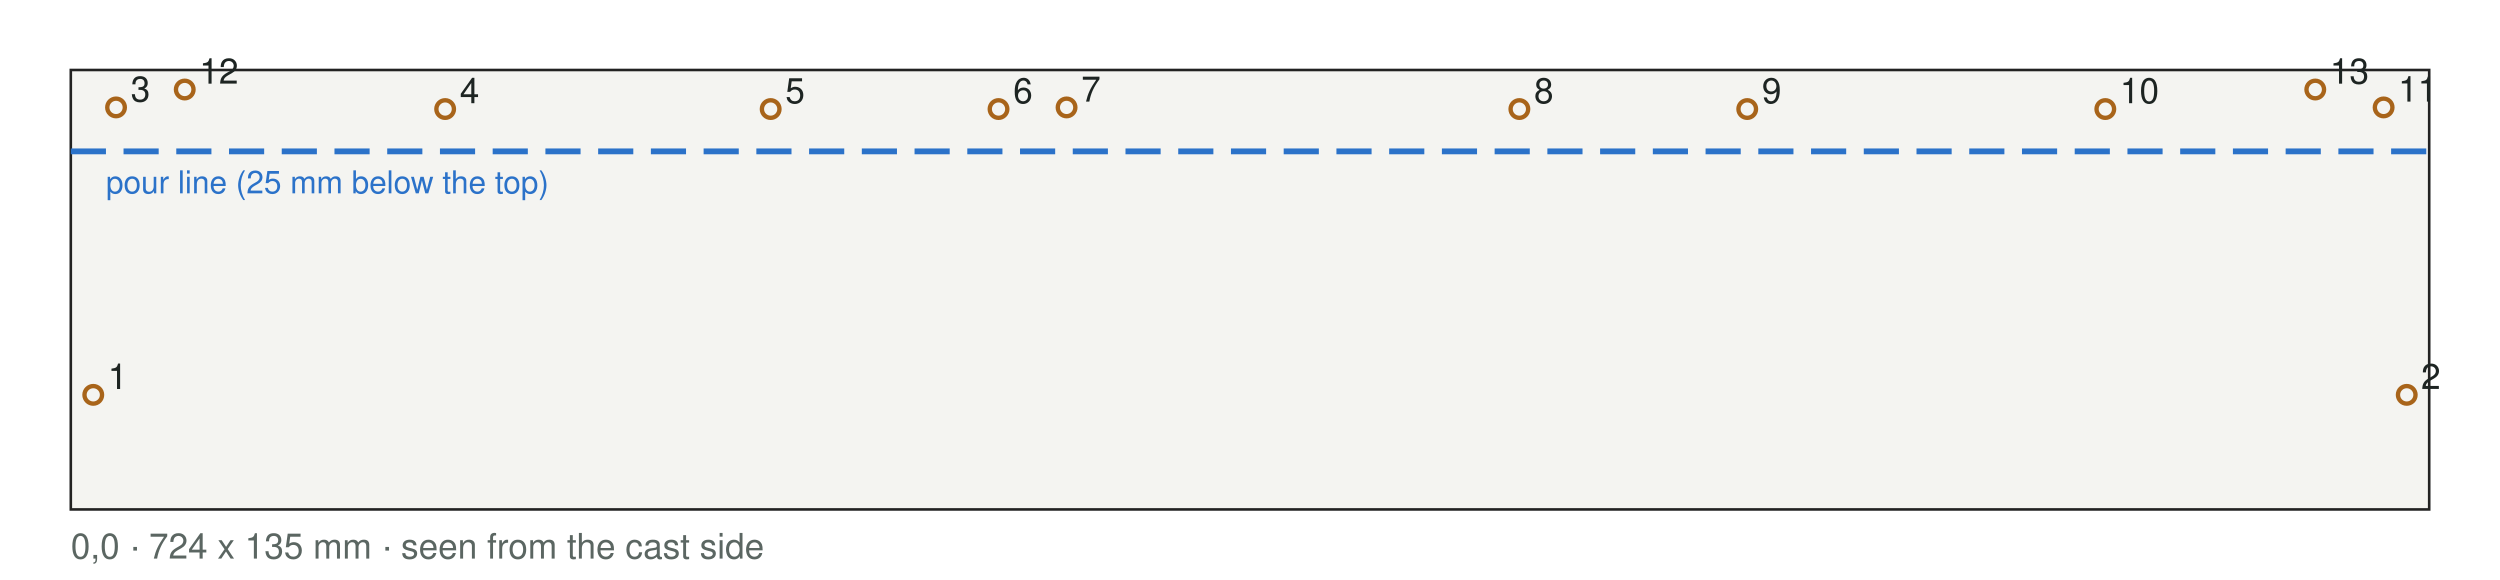
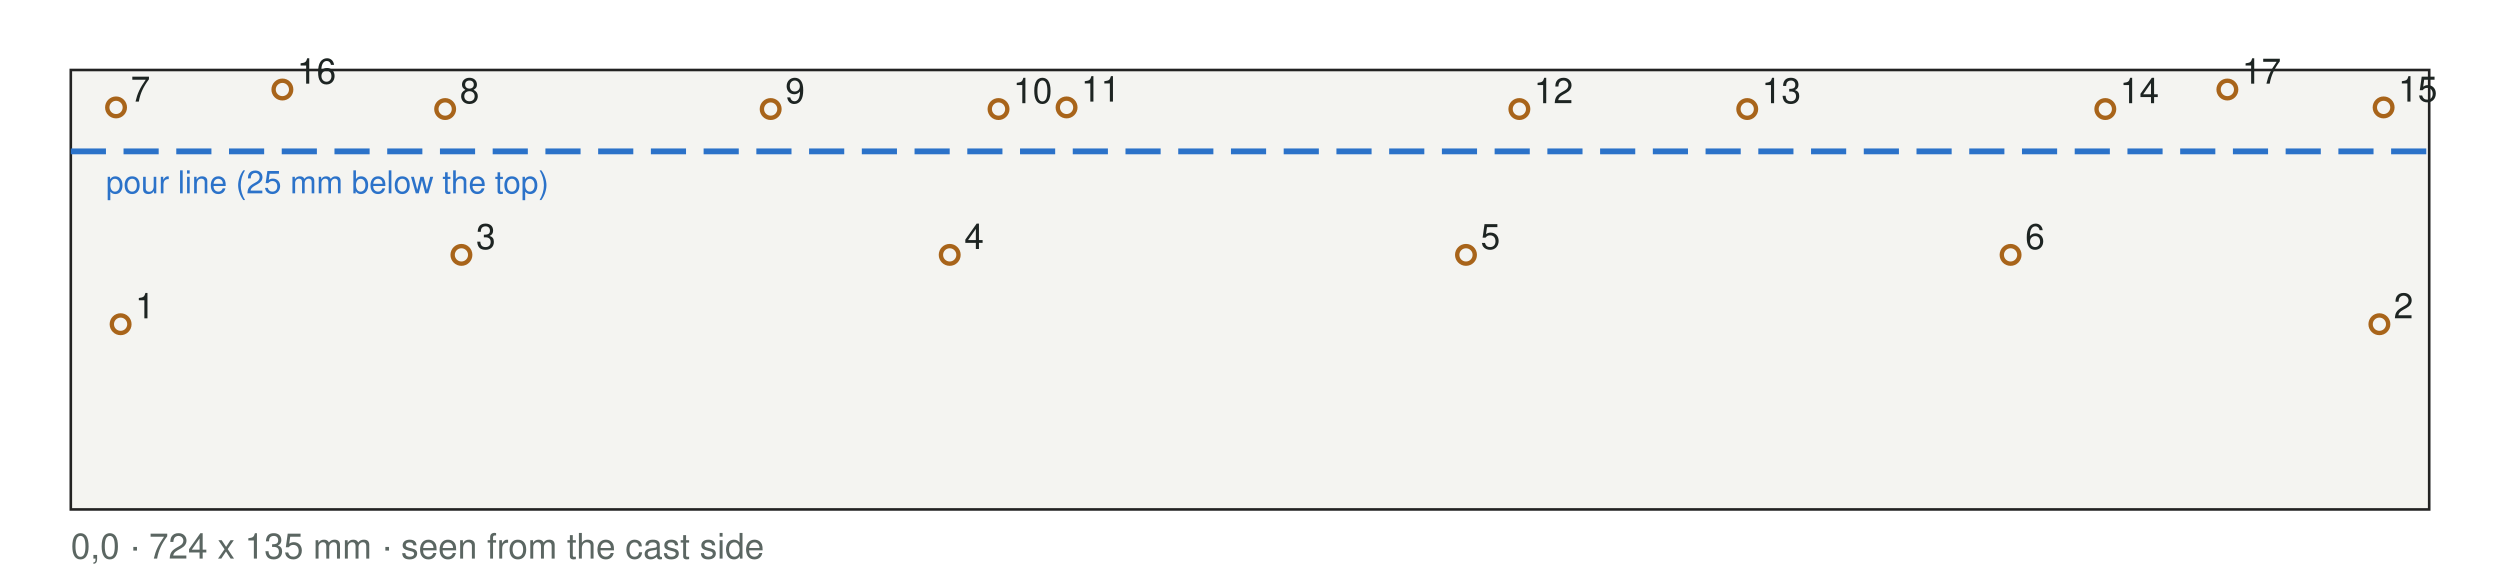
<svg xmlns="http://www.w3.org/2000/svg" viewBox="-21.5 -21.5 767.5 178.0" width="768mm" height="178mm" font-family="Helvetica, Arial, sans-serif">
  <polygon points="0.0,135.0 724.5,135.0 724.5,0.0 0.0,0.0" fill="#f4f4f1" stroke="#222" stroke-width="0.8" />
-   <circle cx="6.9" cy="99.8" r="2.7" fill="none" stroke="#a8641a" stroke-width="1.34" />
-   <text x="11.4" y="98.0" font-size="10.8" fill="#1d2422">1</text>
-   <circle cx="717.6" cy="99.8" r="2.7" fill="none" stroke="#a8641a" stroke-width="1.34" />
-   <text x="722.0" y="98.0" font-size="10.8" fill="#1d2422">2</text>
+   <circle cx="15.3" cy="78.1" r="2.7" fill="none" stroke="#a8641a" stroke-width="1.34" />
+   <text x="19.8" y="76.3" font-size="10.8" fill="#1d2422">1</text>
+   <circle cx="709.2" cy="78.1" r="2.7" fill="none" stroke="#a8641a" stroke-width="1.34" />
+   <text x="713.6" y="76.3" font-size="10.8" fill="#1d2422">2</text>
+   <circle cx="120.0" cy="56.8" r="2.7" fill="none" stroke="#a8641a" stroke-width="1.34" />
+   <text x="124.5" y="55.0" font-size="10.8" fill="#1d2422">3</text>
+   <circle cx="270.0" cy="56.8" r="2.7" fill="none" stroke="#a8641a" stroke-width="1.34" />
+   <text x="274.5" y="55.0" font-size="10.8" fill="#1d2422">4</text>
+   <circle cx="428.6" cy="56.8" r="2.7" fill="none" stroke="#a8641a" stroke-width="1.34" />
+   <text x="433.1" y="55.0" font-size="10.8" fill="#1d2422">5</text>
+   <circle cx="595.9" cy="56.8" r="2.7" fill="none" stroke="#a8641a" stroke-width="1.34" />
+   <text x="600.4" y="55.0" font-size="10.8" fill="#1d2422">6</text>
  <circle cx="13.9" cy="11.5" r="2.7" fill="none" stroke="#a8641a" stroke-width="1.34" />
-   <text x="18.4" y="9.7" font-size="10.8" fill="#1d2422">3</text>
+   <text x="18.4" y="9.7" font-size="10.8" fill="#1d2422">7</text>
  <circle cx="115.0" cy="12.0" r="2.7" fill="none" stroke="#a8641a" stroke-width="1.34" />
-   <text x="119.5" y="10.2" font-size="10.8" fill="#1d2422">4</text>
+   <text x="119.5" y="10.2" font-size="10.8" fill="#1d2422">8</text>
  <circle cx="215.0" cy="12.0" r="2.7" fill="none" stroke="#a8641a" stroke-width="1.34" />
-   <text x="219.5" y="10.2" font-size="10.8" fill="#1d2422">5</text>
+   <text x="219.5" y="10.2" font-size="10.8" fill="#1d2422">9</text>
  <circle cx="285.0" cy="12.0" r="2.7" fill="none" stroke="#a8641a" stroke-width="1.34" />
-   <text x="289.5" y="10.2" font-size="10.8" fill="#1d2422">6</text>
+   <text x="289.5" y="10.2" font-size="10.8" fill="#1d2422">10</text>
  <circle cx="305.9" cy="11.5" r="2.7" fill="none" stroke="#a8641a" stroke-width="1.34" />
-   <text x="310.4" y="9.7" font-size="10.8" fill="#1d2422">7</text>
+   <text x="310.4" y="9.7" font-size="10.8" fill="#1d2422">11</text>
  <circle cx="445.0" cy="12.0" r="2.7" fill="none" stroke="#a8641a" stroke-width="1.34" />
-   <text x="449.5" y="10.2" font-size="10.8" fill="#1d2422">8</text>
+   <text x="449.5" y="10.2" font-size="10.8" fill="#1d2422">12</text>
  <circle cx="515.0" cy="12.0" r="2.7" fill="none" stroke="#a8641a" stroke-width="1.34" />
-   <text x="519.5" y="10.2" font-size="10.8" fill="#1d2422">9</text>
+   <text x="519.5" y="10.2" font-size="10.8" fill="#1d2422">13</text>
  <circle cx="625.0" cy="12.0" r="2.7" fill="none" stroke="#a8641a" stroke-width="1.34" />
-   <text x="629.5" y="10.2" font-size="10.8" fill="#1d2422">10</text>
+   <text x="629.5" y="10.2" font-size="10.8" fill="#1d2422">14</text>
  <circle cx="710.5" cy="11.5" r="2.7" fill="none" stroke="#a8641a" stroke-width="1.34" />
-   <text x="715.0" y="9.7" font-size="10.8" fill="#1d2422">11</text>
-   <circle cx="35.0" cy="6.0" r="2.7" fill="none" stroke="#a8641a" stroke-width="1.34" />
-   <text x="39.5" y="4.2" font-size="10.8" fill="#1d2422">12</text>
-   <circle cx="689.5" cy="6.0" r="2.7" fill="none" stroke="#a8641a" stroke-width="1.34" />
-   <text x="694.0" y="4.2" font-size="10.8" fill="#1d2422">13</text>
+   <text x="715.0" y="9.7" font-size="10.8" fill="#1d2422">15</text>
+   <circle cx="65.0" cy="6.0" r="2.7" fill="none" stroke="#a8641a" stroke-width="1.34" />
+   <text x="69.5" y="4.2" font-size="10.8" fill="#1d2422">16</text>
+   <circle cx="662.5" cy="6.0" r="2.7" fill="none" stroke="#a8641a" stroke-width="1.34" />
+   <text x="667.0" y="4.2" font-size="10.8" fill="#1d2422">17</text>
  <line x1="0.0" y1="25.0" x2="724.5" y2="25.0" stroke="#2b72c9" stroke-width="1.79" stroke-dasharray="10.8,5.4" />
  <text x="10.8" y="37.9" font-size="9.7" fill="#2b72c9">pour line (25 mm below the top)</text>
  <text x="0" y="150.1" font-size="10.8" fill="#5b6662">0,0 · 724 x 135 mm · seen from the cast side</text>
</svg>
